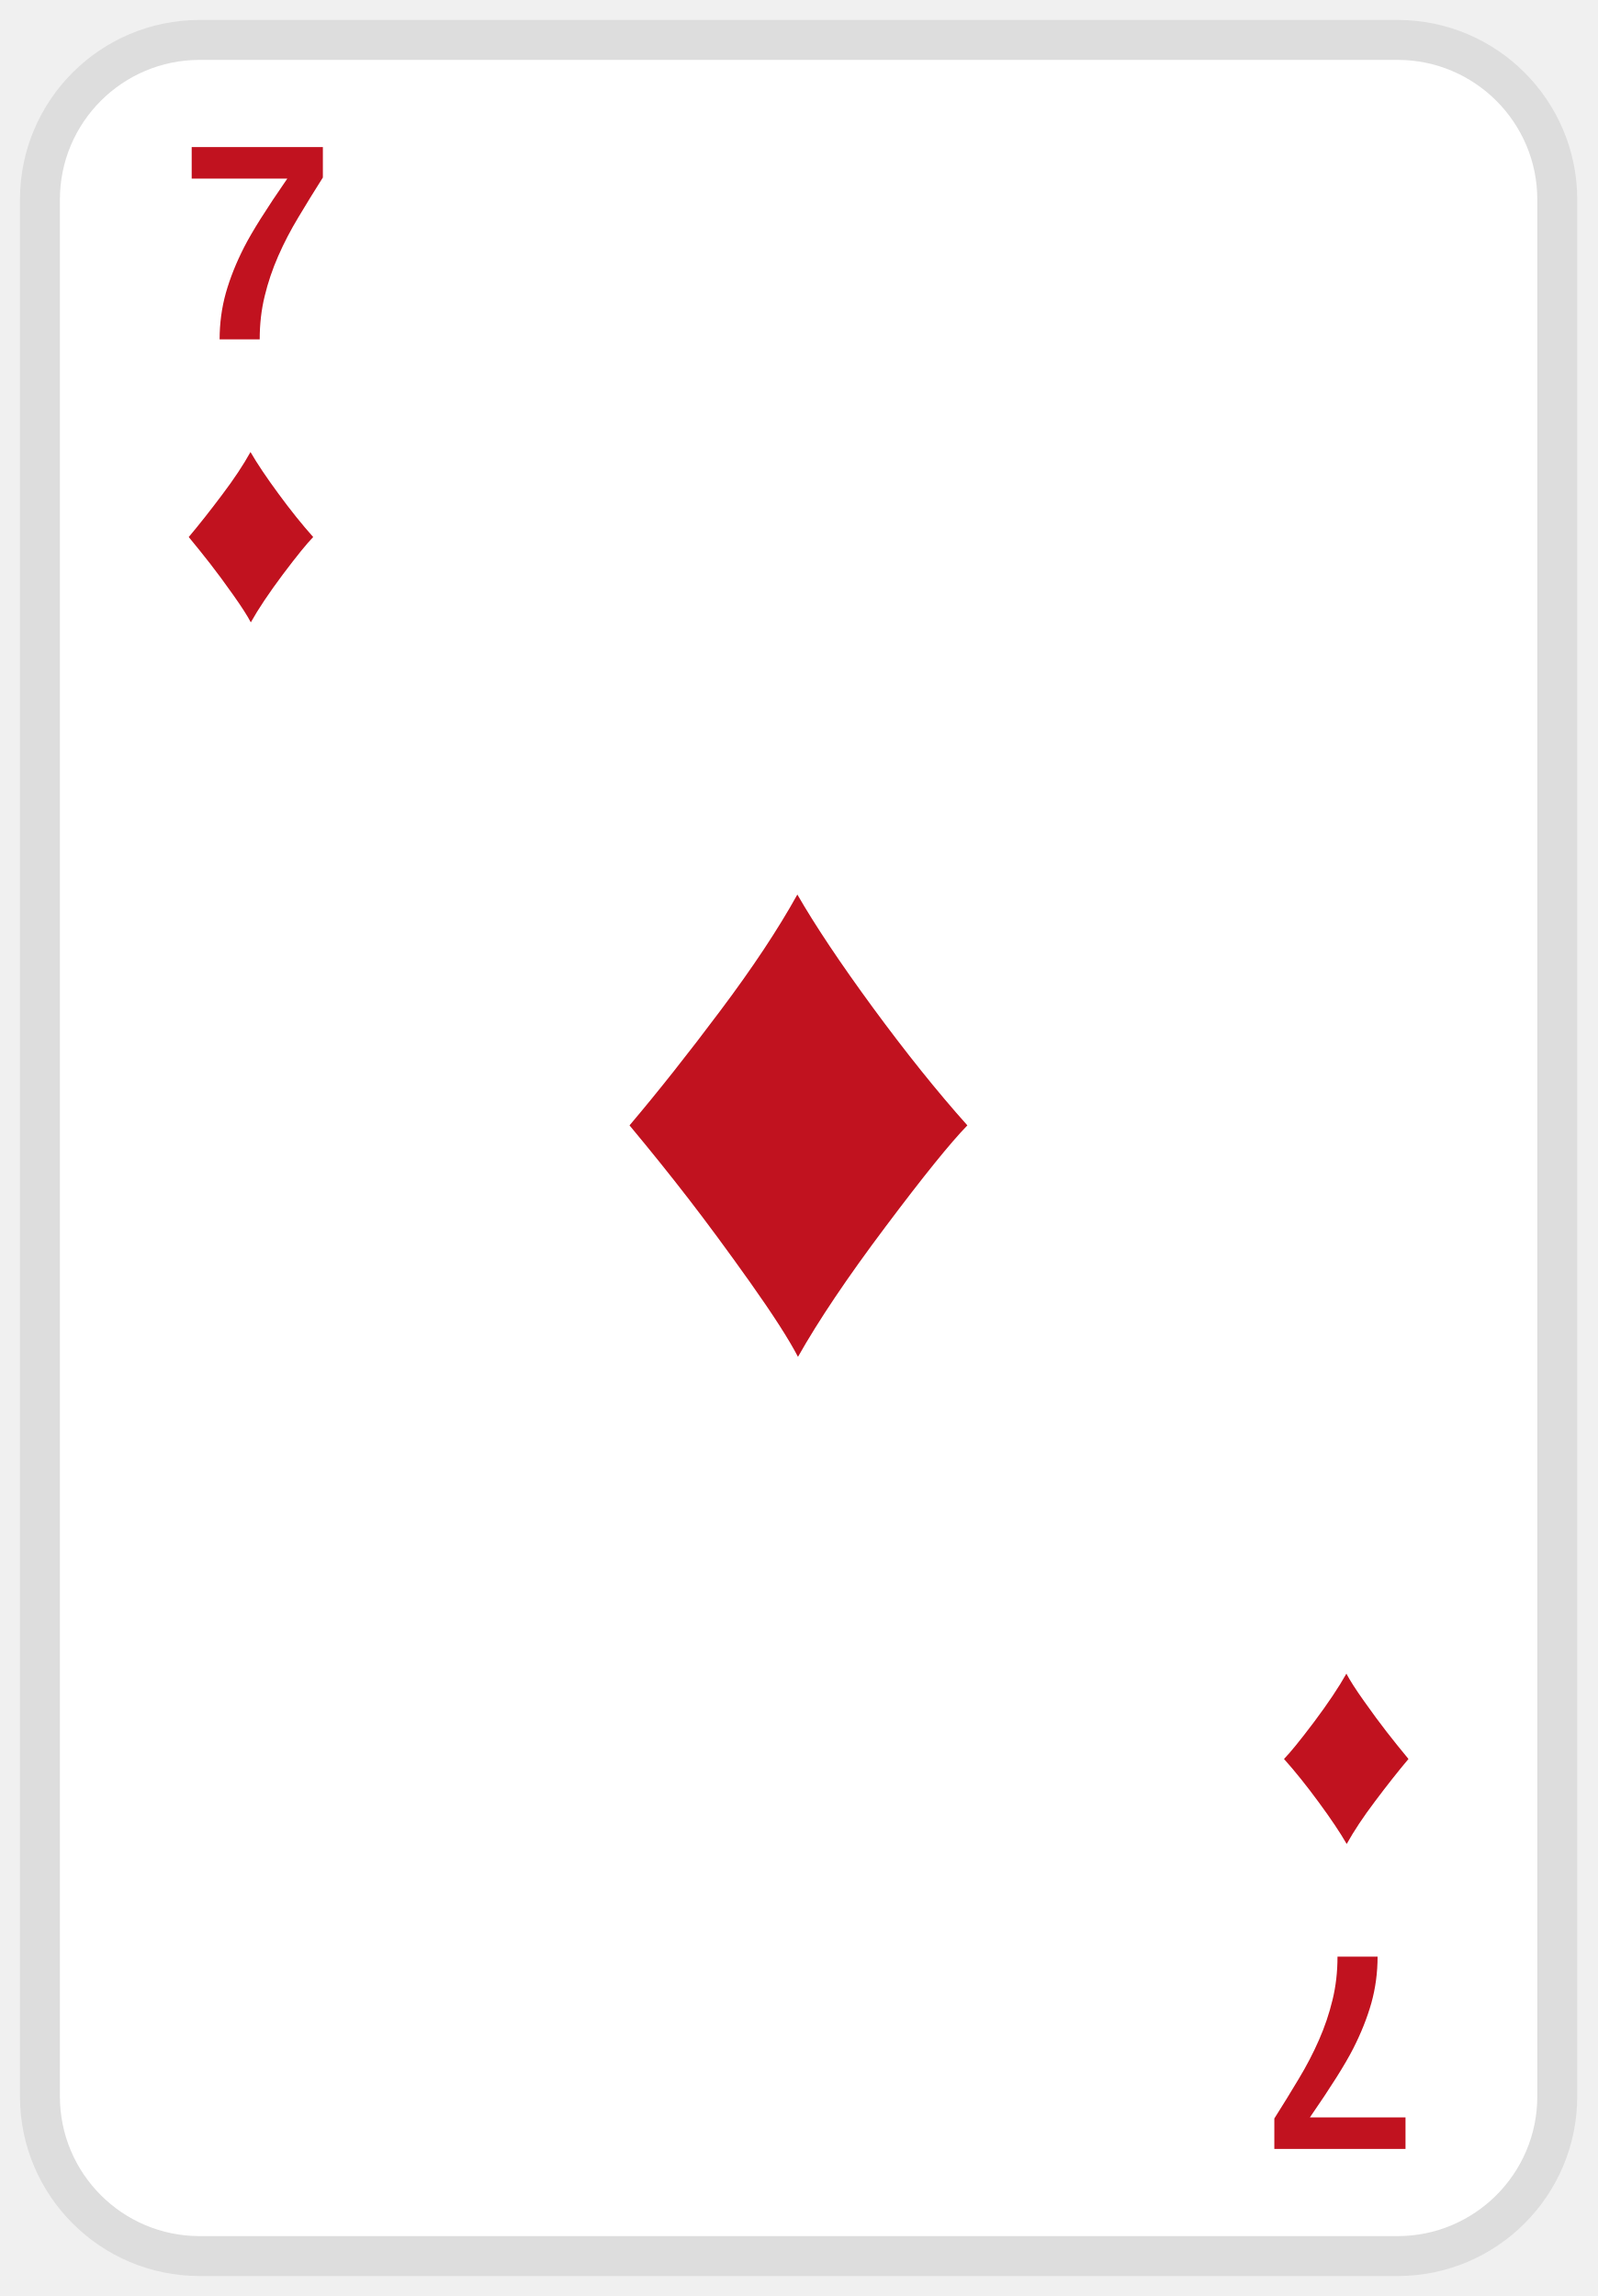
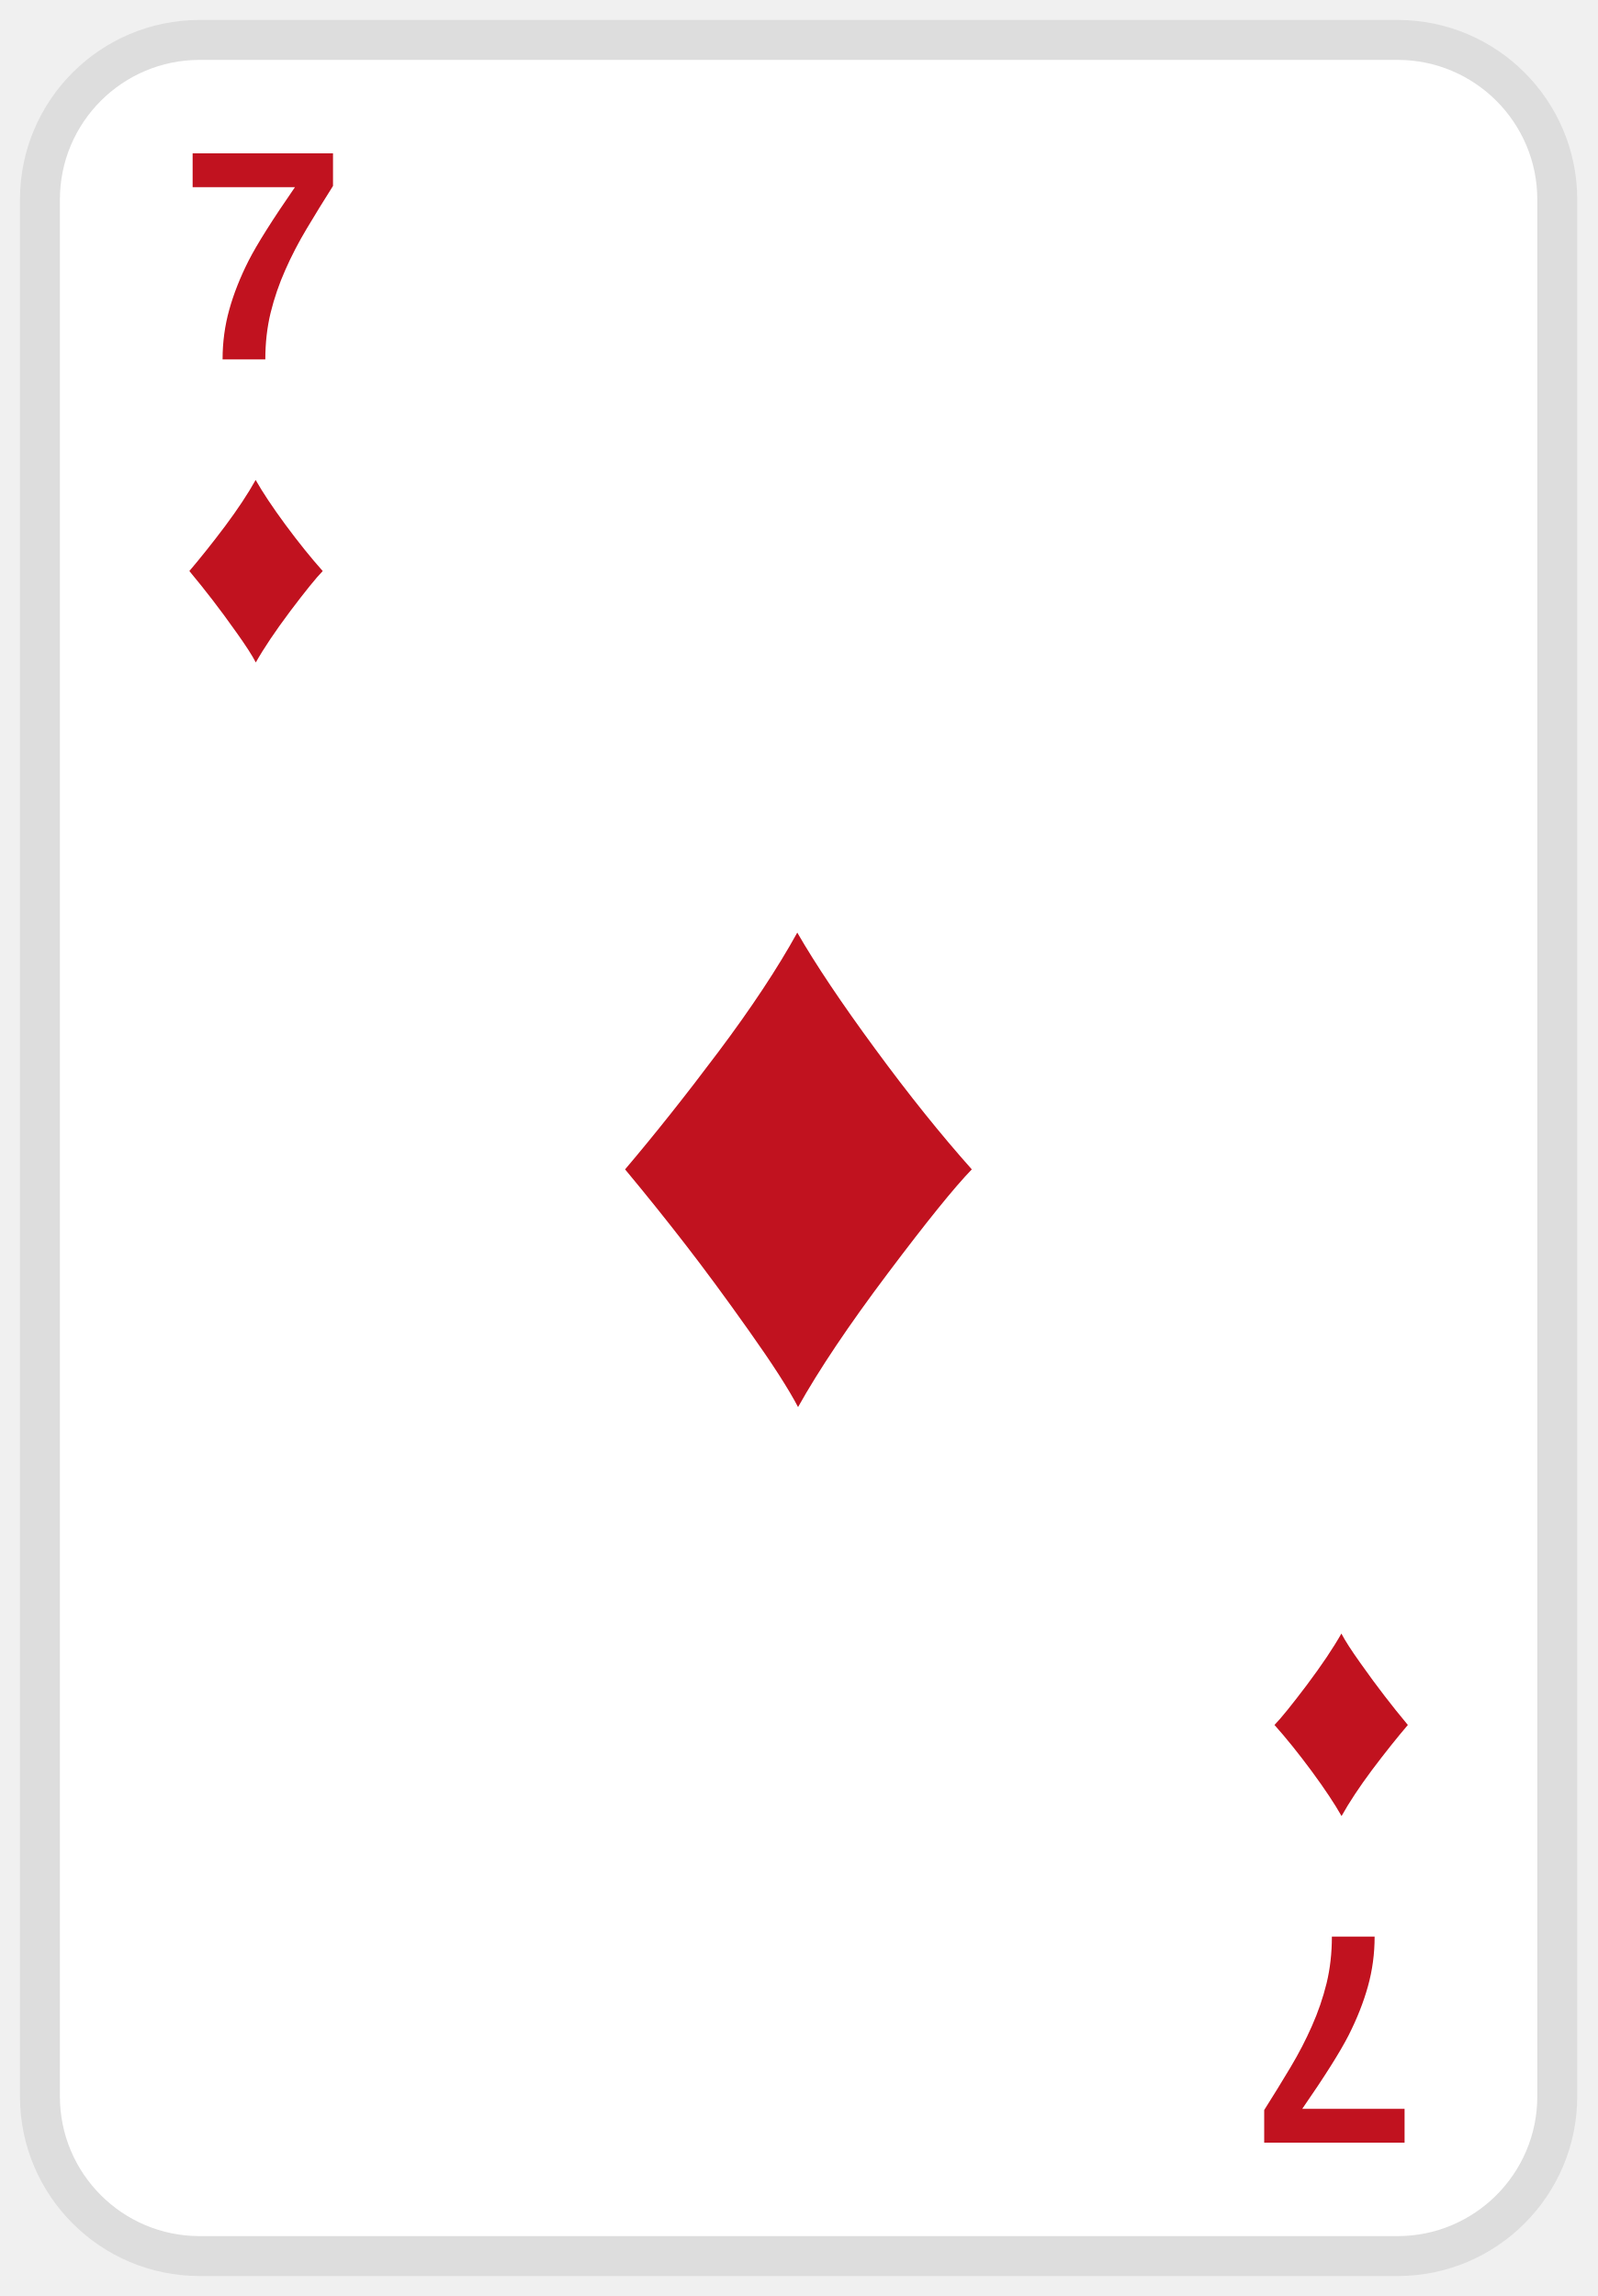
<svg xmlns="http://www.w3.org/2000/svg" width="160" height="230" viewBox="0 0 160 230">
-   <rect x="4" y="4" width="152" height="222" rx="16" fill="white" stroke="#dddddd" stroke-width="4" />
-   <text x="18" y="34" font-size="28" font-family="Arial" font-weight="bold" fill="#c1121f">7</text>
-   <text x="18" y="62" font-size="28" font-family="Arial" fill="#c1121f">♦</text>
-   <text x="80" y="135" text-anchor="middle" font-size="76" font-family="Arial" fill="#c1121f">♦</text>
+   <rect x="4" y="4" width="152" height="222" rx="16" fill="white" stroke="#ddd" stroke-width="4" />
+   <text x="18" y="36" font-size="30" font-family="Arial" font-weight="bold" fill="#c1121f">7</text>
+   <text x="18" y="66" font-size="30" font-family="Arial" fill="#c1121f">♦</text>
+   <text x="80" y="140" text-anchor="middle" font-size="78" font-family="Arial" fill="#c1121f">♦</text>
  <g transform="rotate(180 80 115)">
-     <text x="18" y="34" font-size="28" font-family="Arial" font-weight="bold" fill="#c1121f">7</text>
-     <text x="18" y="62" font-size="28" font-family="Arial" fill="#c1121f">♦</text>
+     <text x="18" y="36" font-size="30" font-family="Arial" font-weight="bold" fill="#c1121f">7</text>
+     <text x="18" y="66" font-size="30" font-family="Arial" fill="#c1121f">♦</text>
  </g>
</svg>
